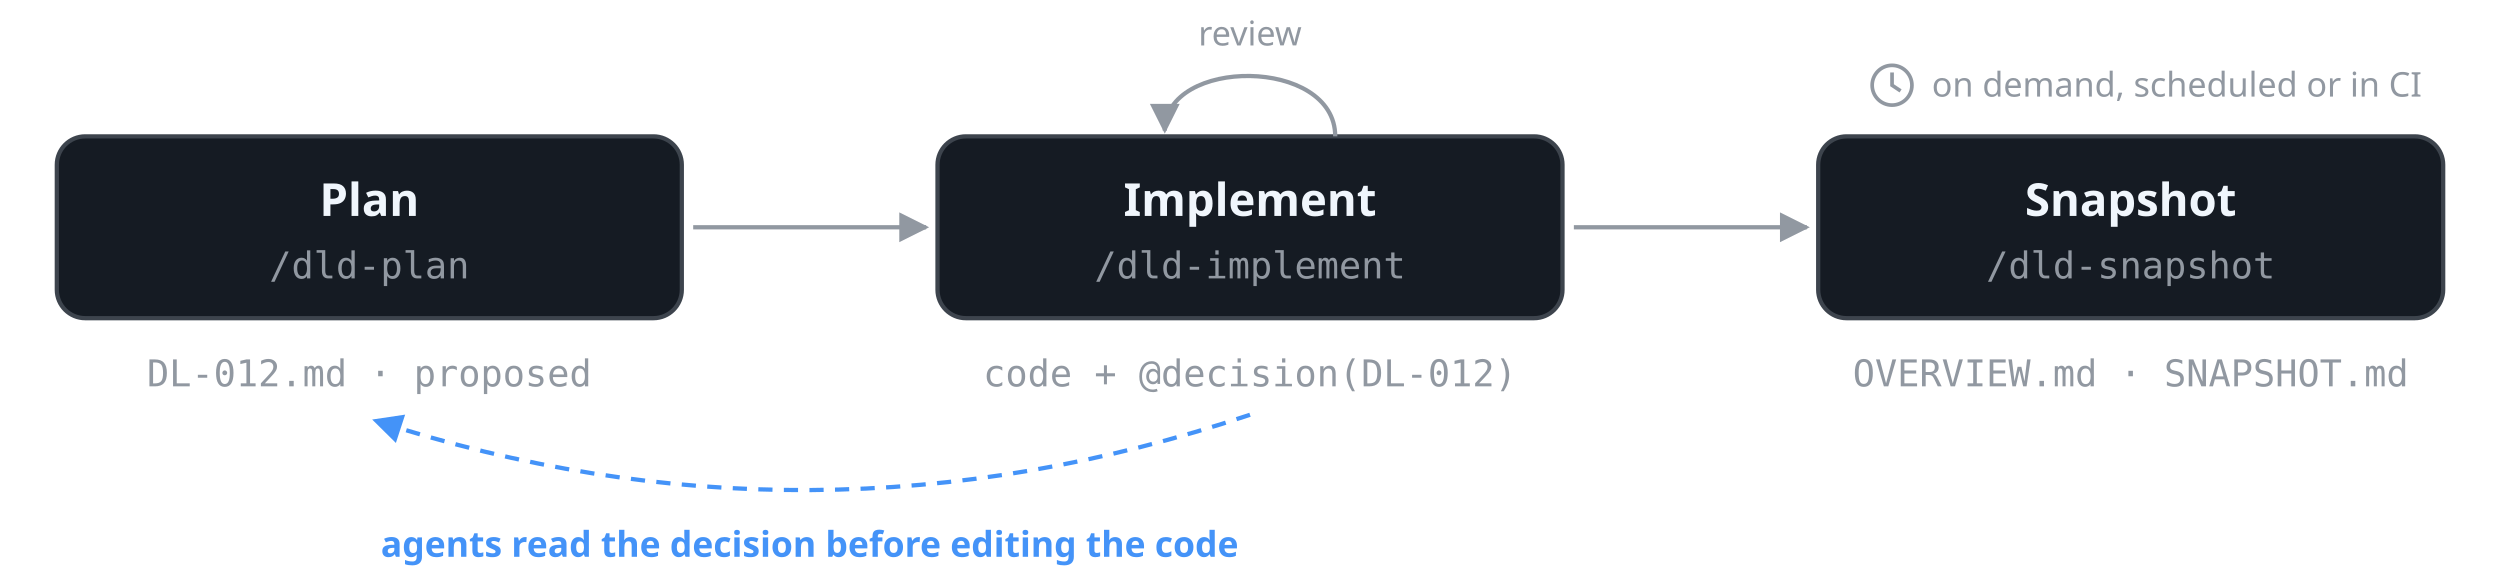
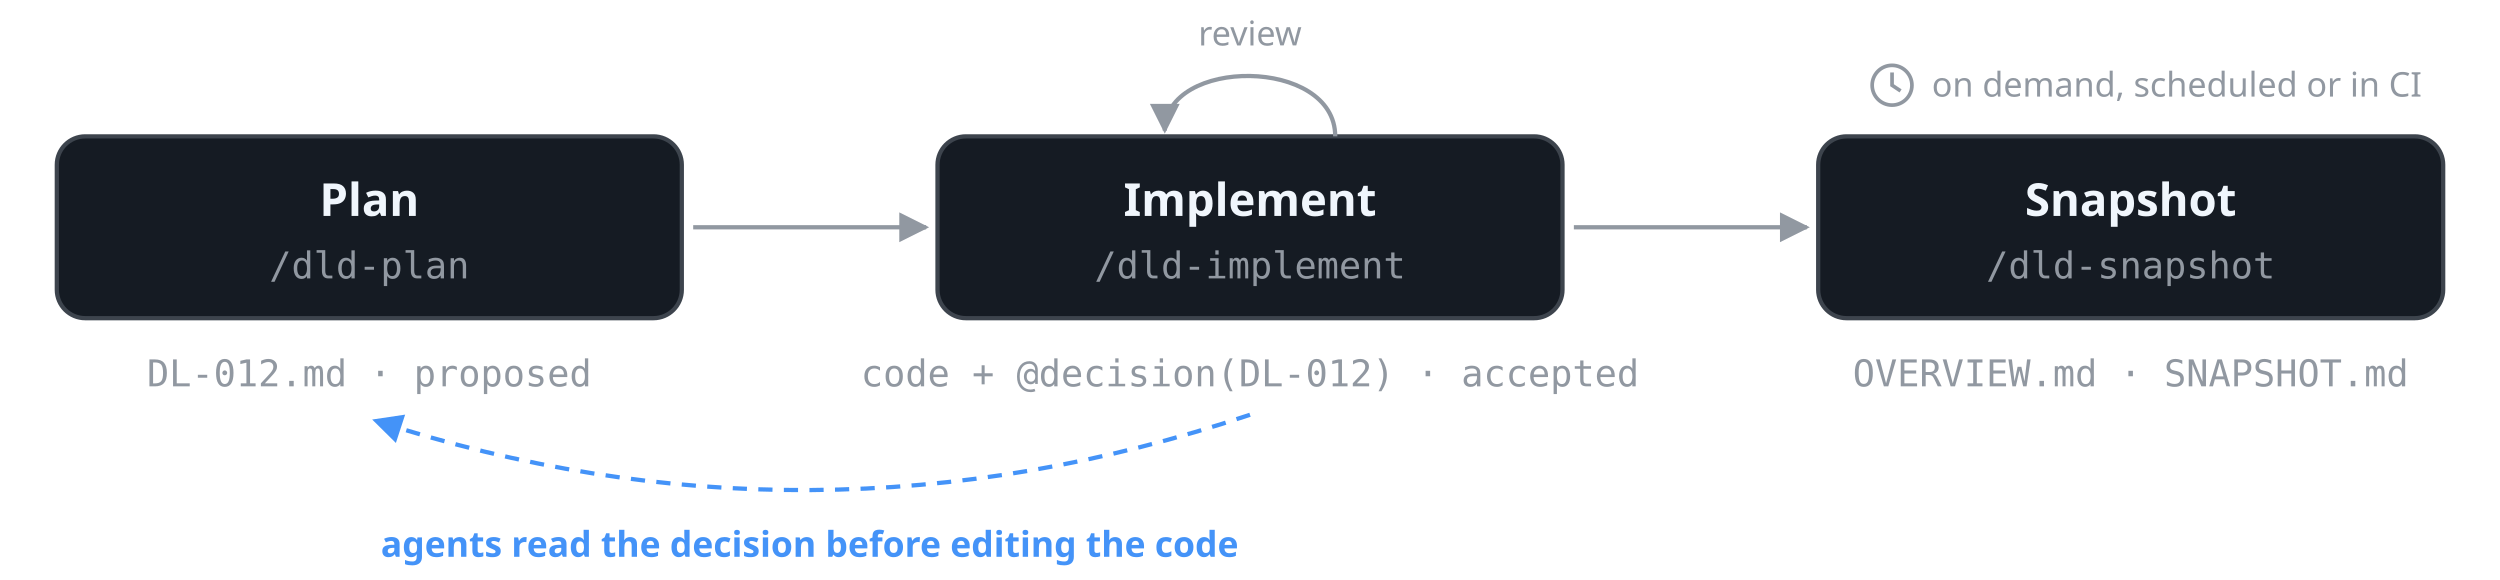
<svg xmlns="http://www.w3.org/2000/svg" viewBox="0 0 880 204" width="880" height="204" role="img" aria-labelledby="title desc">
  <style>
.box{fill:#151b23;stroke:#3d444d;stroke-width:1.5}
.t{fill:#f0f6fc;font:600 16px -apple-system,BlinkMacSystemFont,"Segoe UI","Noto Sans",Helvetica,Arial,sans-serif}
.m{fill:#9198a1;font:13px ui-monospace,SFMono-Regular,Menlo,Consolas,monospace}
.s{fill:#9198a1;font:12px -apple-system,BlinkMacSystemFont,"Segoe UI","Noto Sans",Helvetica,Arial,sans-serif}
.a{fill:#4493f8;font:600 12.5px -apple-system,BlinkMacSystemFont,"Segoe UI","Noto Sans",Helvetica,Arial,sans-serif}
.line{fill:none;stroke:#9198a1;stroke-width:1.5}
.link{fill:none;stroke:#4493f8;stroke-width:1.5;stroke-dasharray:5 4}
.head{fill:#9198a1}
.headA{fill:#4493f8}
.clock{fill:none;stroke:#9198a1;stroke-width:1.3}
</style>
  <defs>
    <marker id="h" viewBox="0 0 10 10" refX="9" refY="5" markerWidth="7" markerHeight="7" orient="auto-start-reverse">
      <path class="head" d="M0 0L10 5L0 10z" />
    </marker>
    <marker id="hA" viewBox="0 0 10 10" refX="9" refY="5" markerWidth="7" markerHeight="7" orient="auto-start-reverse">
      <path class="headA" d="M0 0L10 5L0 10z" />
    </marker>
  </defs>
  <rect class="box" x="20" y="48" width="220" height="64" rx="10" />
  <text class="t" x="130" y="76" text-anchor="middle">Plan</text>
  <text class="m" x="130" y="98" text-anchor="middle">/dld-plan</text>
  <rect class="box" x="330" y="48" width="220" height="64" rx="10" />
  <text class="t" x="440" y="76" text-anchor="middle">Implement</text>
  <text class="m" x="440" y="98" text-anchor="middle">/dld-implement</text>
  <path class="line" d="M470 48C470 20 410 20 410 46" marker-end="url(#h)" />
  <text class="s" x="440" y="16" text-anchor="middle">review</text>
  <rect class="box" x="640" y="48" width="220" height="64" rx="10" />
  <text class="t" x="750" y="76" text-anchor="middle">Snapshot</text>
  <text class="m" x="750" y="98" text-anchor="middle">/dld-snapshot</text>
  <circle class="clock" cx="666" cy="30" r="7" />
  <path class="clock" d="M666 25.5V30L669 32" />
  <text class="s" x="680" y="34">on demand, scheduled or in CI</text>
  <path class="line" d="M244 80H326" marker-end="url(#h)" />
  <path class="line" d="M554 80H636" marker-end="url(#h)" />
  <text class="m" x="130" y="136" text-anchor="middle">DL-012.md · proposed</text>
-   <text class="m" x="440" y="136" text-anchor="middle">code + @decision(DL-012)</text>
+   <text class="m" x="440" y="136" text-anchor="middle">code + @decision(DL-012) · accepted</text>
  <text class="m" x="750" y="136" text-anchor="middle">OVERVIEW.md · SNAPSHOT.md</text>
  <path class="link" d="M440 146Q285 198 132 148" marker-end="url(#hA)" />
  <text class="a" x="285" y="196" text-anchor="middle">agents read the decision before editing the code</text>
</svg>
